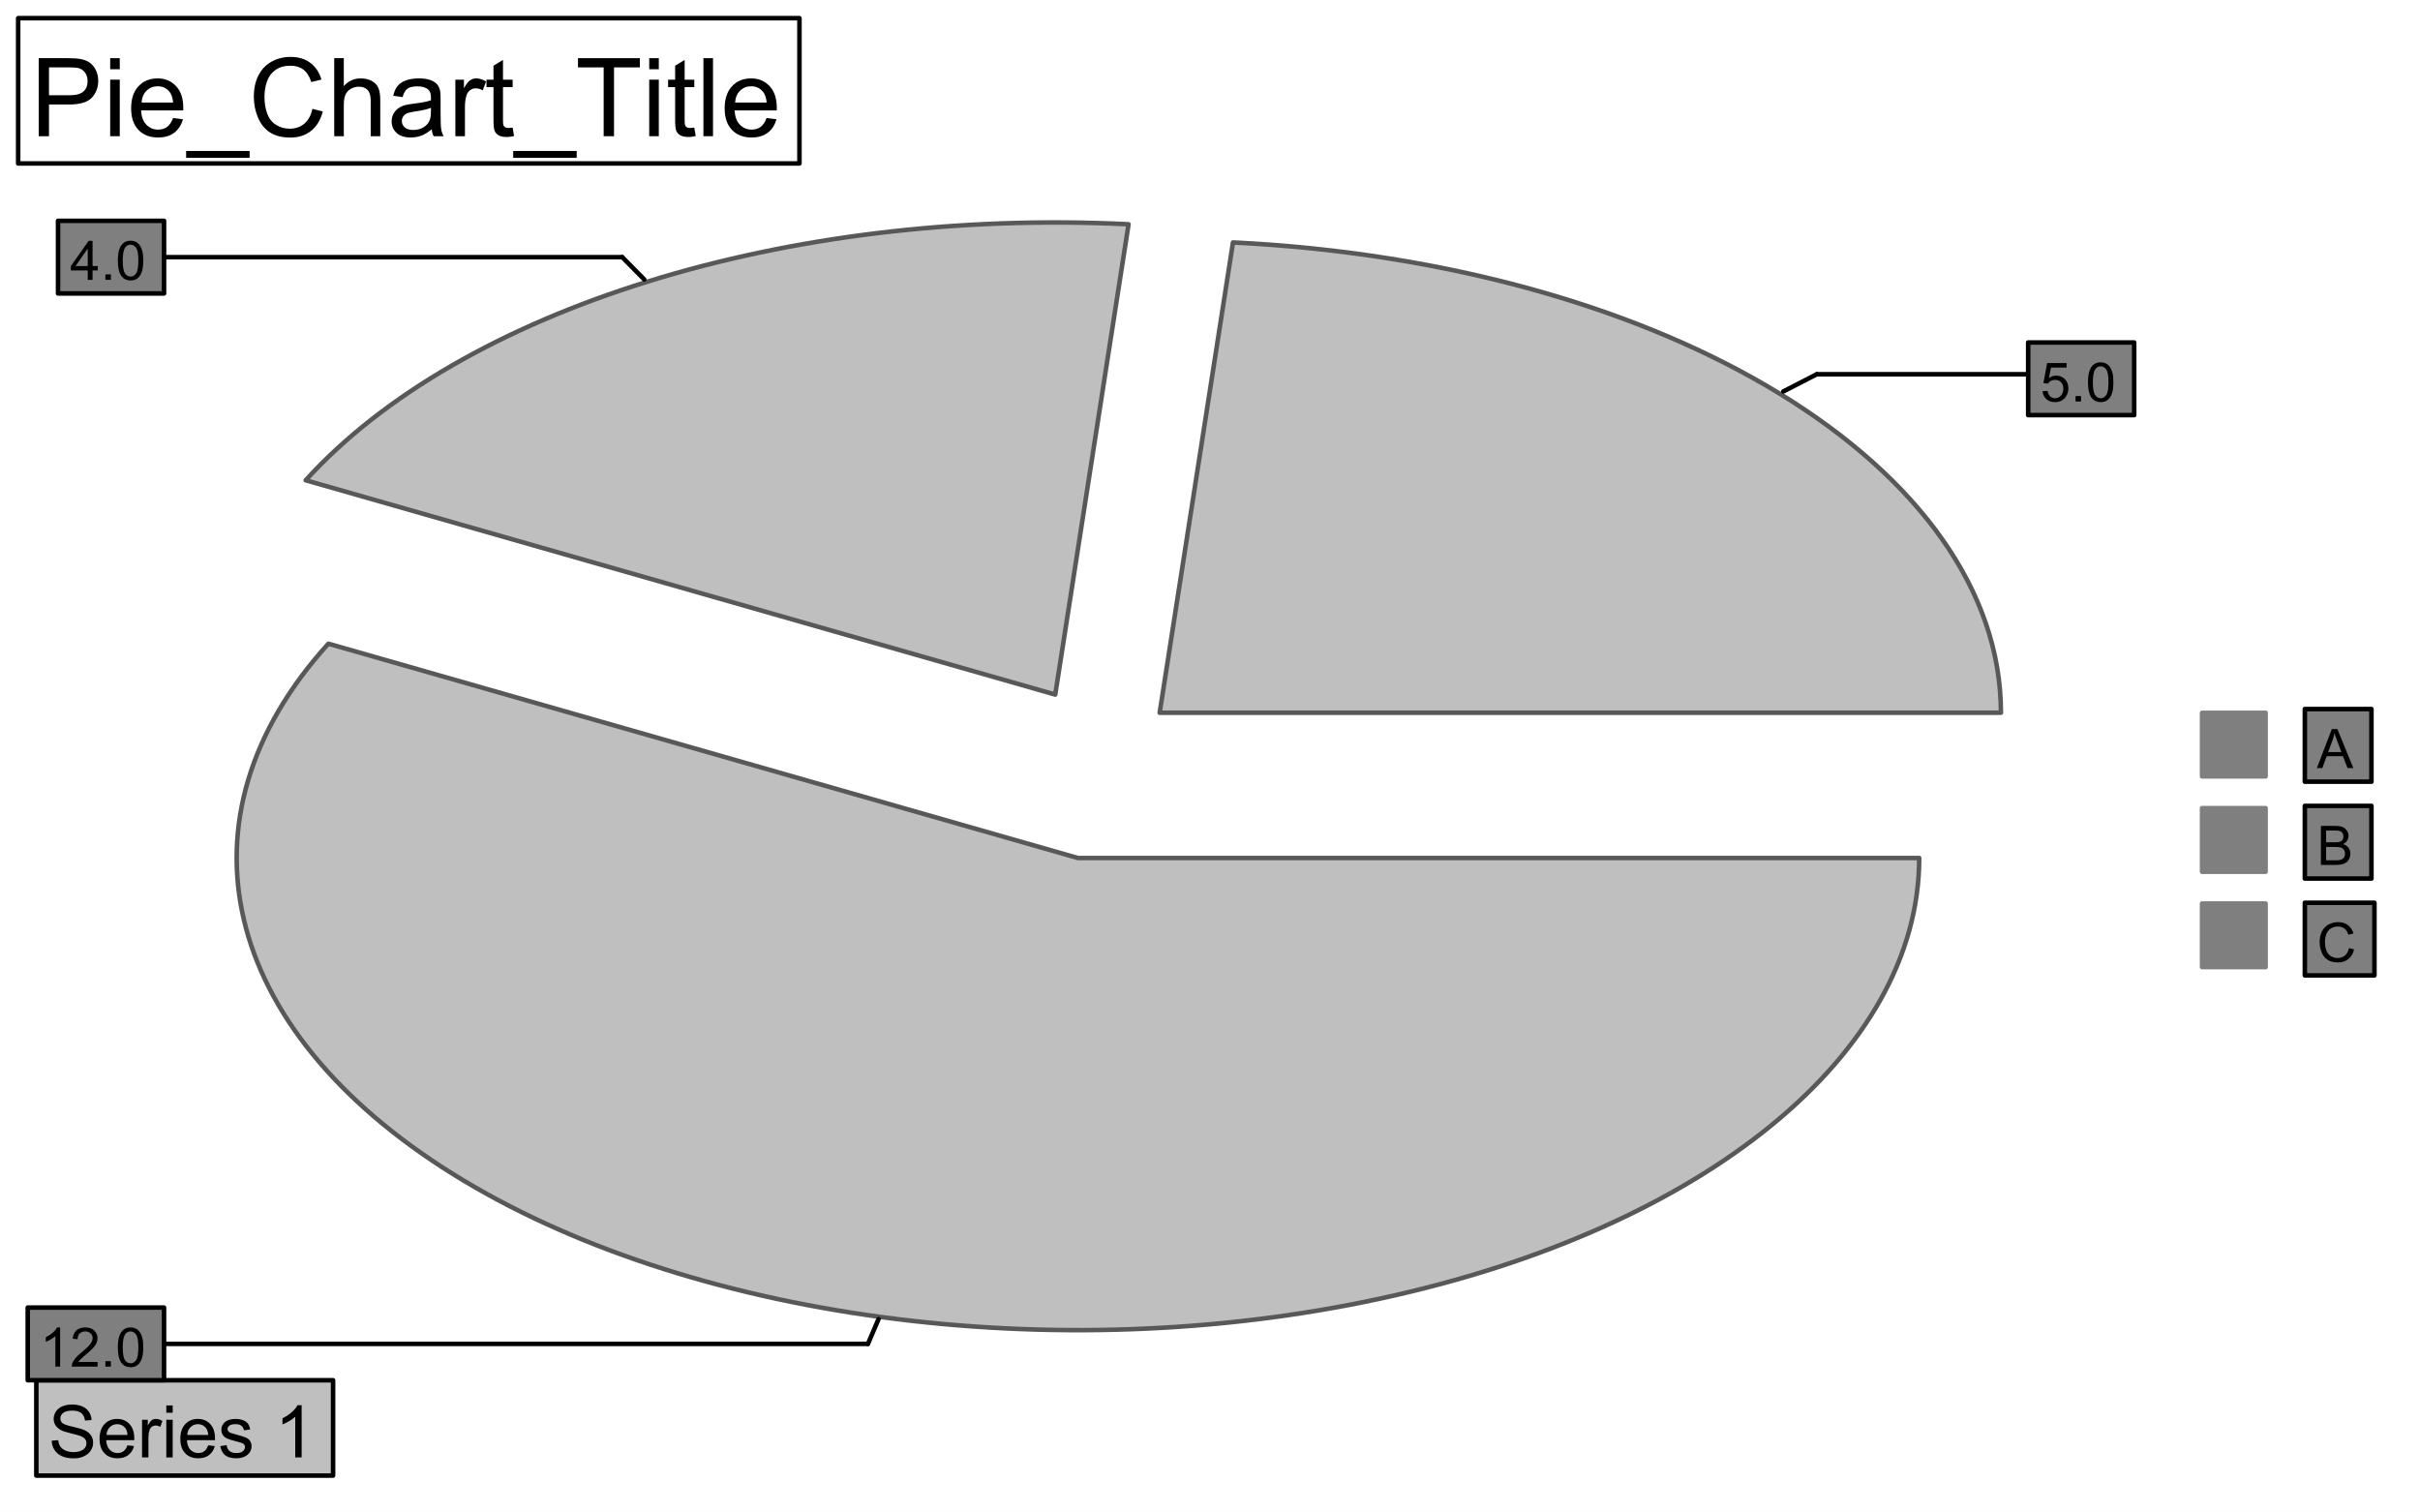
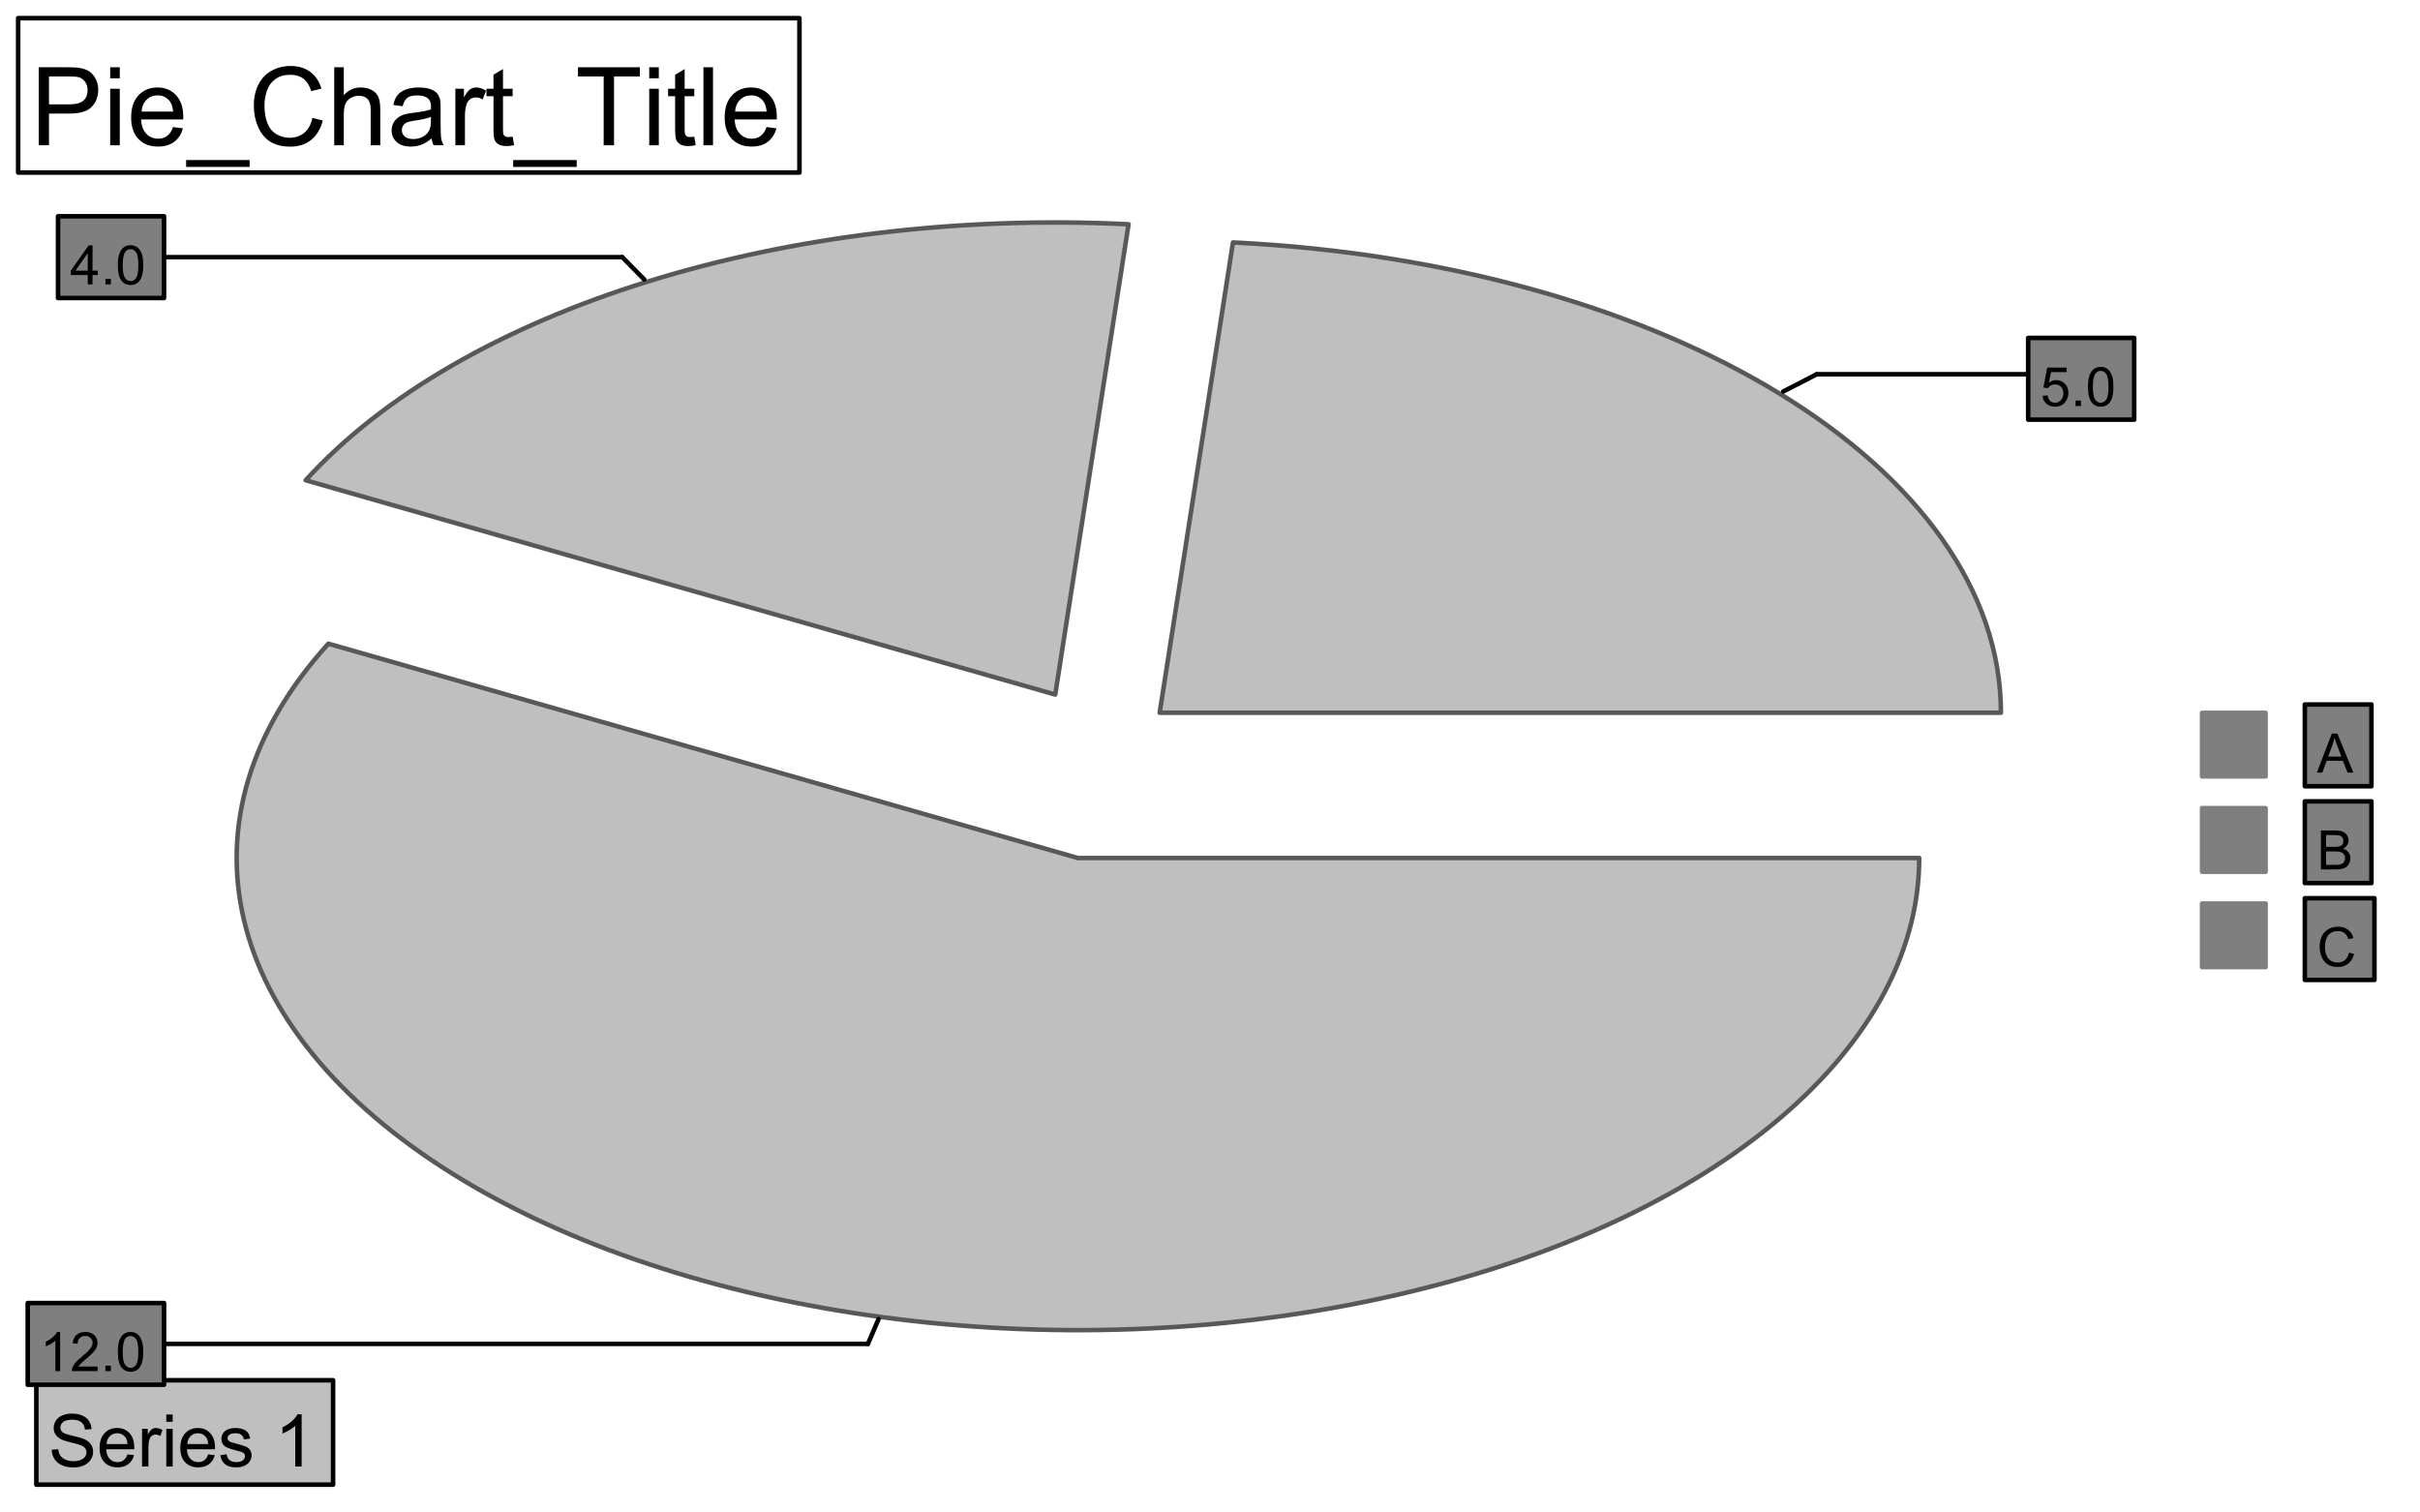
<svg xmlns="http://www.w3.org/2000/svg" width="533.0" height="333.0">
  <g style="fill:none;stroke:none">
    <defs />
    <style type="text/css">.tooltip.text{ text-anchor:left;font-size:12pt;fill:black;}.tooltip{fill:rgb(244,245,235)}</style>
    <path d=" M0.0 0.0 L533.0 0.0 L533.0 333.0 L0.0 333.0 L0.0 0.0 Z" style="fill-opacity:1.0;fill:#ffffff;" />
-     <path d=" M4.0 4.0 L176.077 4.0 L176.077 36.0 L4.0 36.0 L4.0 4.0 Z" style="fill-opacity:1.0;fill:#ffffff;" />
-     <g transform="matrix(1.0,0.0,0.0,1.0,6.666667,30.0)" style="fill-opacity:1.0;fill:#000000;">
+     <path d=" M4.0 4.0 L176.077 4.0 L176.077 38.0 L4.0 38.0 L4.0 4.0 Z" style="fill-opacity:1.0;fill:#ffffff;" />
+     <g transform="matrix(1.0,0.0,0.0,1.0,6.666667,32.0)" style="fill-opacity:1.0;fill:#000000;">
      <path d=" M1.859 0.0 L1.859 -17.188 L8.328 -17.188 Q10.047 -17.188 10.953 -17.016 Q12.219 -16.812 13.07 -16.219 Q13.922 -15.625 14.445 -14.555 Q14.969 -13.484 14.969 -12.219 Q14.969 -10.016 13.57 -8.5 Q12.172 -6.984 8.531 -6.984 L4.125 -6.984 L4.125 0.0 L1.859 0.0 Z M4.125 -9.016 L8.562 -9.016 Q10.766 -9.016 11.695 -9.836 Q12.625 -10.656 12.625 -12.141 Q12.625 -13.219 12.078 -13.984 Q11.531 -14.75 10.641 -15.0 Q10.062 -15.156 8.516 -15.156 L4.125 -15.156 L4.125 -9.016 Z" />
      <path d=" M17.602 -14.75 L17.602 -17.188 L19.711 -17.188 L19.711 -14.75 L17.602 -14.75 Z M17.602 0.0 L17.602 -12.453 L19.711 -12.453 L19.711 0.0 L17.602 0.0 Z" />
      <path d=" M31.449 -4.016 L33.621 -3.734 Q33.105 -1.828 31.715 -0.773 Q30.324 0.281 28.152 0.281 Q25.418 0.281 23.816 -1.398 Q22.215 -3.078 22.215 -6.125 Q22.215 -9.266 23.832 -11.0 Q25.449 -12.734 28.027 -12.734 Q30.527 -12.734 32.113 -11.031 Q33.699 -9.328 33.699 -6.25 Q33.699 -6.062 33.684 -5.688 L24.402 -5.688 Q24.512 -3.641 25.559 -2.547 Q26.605 -1.453 28.168 -1.453 Q29.324 -1.453 30.145 -2.062 Q30.965 -2.672 31.449 -4.016 Z M24.512 -7.422 L31.465 -7.422 Q31.324 -8.984 30.668 -9.781 Q29.668 -11.0 28.059 -11.0 Q26.605 -11.0 25.613 -10.023 Q24.621 -9.047 24.512 -7.422 Z" />
      <path d=" M34.328 4.766 L34.328 3.25 L48.312 3.25 L48.312 4.766 L34.328 4.766 Z" />
      <path d=" M62.145 -6.031 L64.426 -5.453 Q63.707 -2.656 61.848 -1.18 Q59.988 0.297 57.301 0.297 Q54.535 0.297 52.793 -0.836 Q51.051 -1.969 50.145 -4.117 Q49.238 -6.266 49.238 -8.719 Q49.238 -11.406 50.262 -13.406 Q51.285 -15.406 53.176 -16.438 Q55.066 -17.469 57.348 -17.469 Q59.926 -17.469 61.684 -16.156 Q63.441 -14.844 64.129 -12.469 L61.895 -11.938 Q61.285 -13.812 60.152 -14.672 Q59.02 -15.531 57.301 -15.531 Q55.316 -15.531 53.988 -14.578 Q52.66 -13.625 52.121 -12.031 Q51.582 -10.438 51.582 -8.734 Q51.582 -6.547 52.215 -4.906 Q52.848 -3.266 54.199 -2.461 Q55.551 -1.656 57.113 -1.656 Q59.035 -1.656 60.355 -2.758 Q61.676 -3.859 62.145 -6.031 Z" />
      <path d=" M66.945 0.0 L66.945 -17.188 L69.055 -17.188 L69.055 -11.016 Q70.539 -12.734 72.789 -12.734 Q74.164 -12.734 75.188 -12.188 Q76.211 -11.641 76.648 -10.68 Q77.086 -9.719 77.086 -7.891 L77.086 0.0 L74.977 0.0 L74.977 -7.891 Q74.977 -9.469 74.289 -10.188 Q73.602 -10.906 72.352 -10.906 Q71.414 -10.906 70.586 -10.422 Q69.758 -9.938 69.406 -9.109 Q69.055 -8.281 69.055 -6.812 L69.055 0.0 L66.945 0.0 Z" />
      <path d=" M88.418 -1.531 Q87.246 -0.547 86.16 -0.133 Q85.074 0.281 83.84 0.281 Q81.793 0.281 80.691 -0.719 Q79.59 -1.719 79.59 -3.281 Q79.59 -4.203 80.004 -4.953 Q80.418 -5.703 81.09 -6.164 Q81.762 -6.625 82.605 -6.859 Q83.23 -7.016 84.48 -7.172 Q87.043 -7.484 88.246 -7.906 Q88.262 -8.328 88.262 -8.453 Q88.262 -9.734 87.652 -10.266 Q86.855 -10.984 85.262 -10.984 Q83.762 -10.984 83.059 -10.461 Q82.355 -9.938 82.012 -8.609 L79.949 -8.891 Q80.23 -10.219 80.871 -11.031 Q81.512 -11.844 82.73 -12.289 Q83.949 -12.734 85.559 -12.734 Q87.152 -12.734 88.152 -12.359 Q89.152 -11.984 89.621 -11.414 Q90.09 -10.844 90.277 -9.969 Q90.371 -9.438 90.371 -8.031 L90.371 -5.219 Q90.371 -2.281 90.512 -1.5 Q90.652 -0.719 91.043 0.0 L88.84 0.0 Q88.512 -0.656 88.418 -1.531 Z M88.246 -6.25 Q87.09 -5.781 84.793 -5.453 Q83.496 -5.266 82.957 -5.031 Q82.418 -4.797 82.129 -4.344 Q81.84 -3.891 81.84 -3.344 Q81.84 -2.5 82.473 -1.938 Q83.105 -1.375 84.34 -1.375 Q85.559 -1.375 86.512 -1.906 Q87.465 -2.438 87.902 -3.359 Q88.246 -4.078 88.246 -5.469 L88.246 -6.25 Z" />
      <path d=" M93.625 0.0 L93.625 -12.453 L95.516 -12.453 L95.516 -10.562 Q96.25 -11.891 96.867 -12.312 Q97.484 -12.734 98.219 -12.734 Q99.281 -12.734 100.391 -12.047 L99.656 -10.094 Q98.891 -10.547 98.109 -10.547 Q97.422 -10.547 96.867 -10.133 Q96.312 -9.719 96.078 -8.984 Q95.734 -7.859 95.734 -6.516 L95.734 0.0 L93.625 0.0 Z" />
      <path d=" M106.242 -1.891 L106.555 -0.031 Q105.664 0.172 104.961 0.172 Q103.805 0.172 103.172 -0.195 Q102.539 -0.562 102.281 -1.156 Q102.023 -1.75 102.023 -3.641 L102.023 -10.812 L100.477 -10.812 L100.477 -12.453 L102.023 -12.453 L102.023 -15.531 L104.117 -16.797 L104.117 -12.453 L106.242 -12.453 L106.242 -10.812 L104.117 -10.812 L104.117 -3.531 Q104.117 -2.625 104.234 -2.367 Q104.352 -2.109 104.602 -1.961 Q104.852 -1.812 105.32 -1.812 Q105.664 -1.812 106.242 -1.891 Z" />
      <path d=" M106.363 4.766 L106.363 3.25 L120.348 3.25 L120.348 4.766 L106.363 4.766 Z" />
      <path d=" M126.289 0.0 L126.289 -15.156 L120.633 -15.156 L120.633 -17.188 L134.258 -17.188 L134.258 -15.156 L128.57 -15.156 L128.57 0.0 L126.289 0.0 Z" />
      <path d=" M136.324 -14.75 L136.324 -17.188 L138.434 -17.188 L138.434 -14.75 L136.324 -14.75 Z M136.324 0.0 L136.324 -12.453 L138.434 -12.453 L138.434 0.0 L136.324 0.0 Z" />
      <path d=" M146.25 -1.891 L146.562 -0.031 Q145.672 0.172 144.969 0.172 Q143.812 0.172 143.18 -0.195 Q142.547 -0.562 142.289 -1.156 Q142.031 -1.75 142.031 -3.641 L142.031 -10.812 L140.484 -10.812 L140.484 -12.453 L142.031 -12.453 L142.031 -15.531 L144.125 -16.797 L144.125 -12.453 L146.25 -12.453 L146.25 -10.812 L144.125 -10.812 L144.125 -3.531 Q144.125 -2.625 144.242 -2.367 Q144.359 -2.109 144.609 -1.961 Q144.859 -1.812 145.328 -1.812 Q145.672 -1.812 146.25 -1.891 Z" />
      <path d=" M148.262 0.0 L148.262 -17.188 L150.371 -17.188 L150.371 0.0 L148.262 0.0 Z" />
      <path d=" M162.172 -4.016 L164.344 -3.734 Q163.828 -1.828 162.438 -0.773 Q161.047 0.281 158.875 0.281 Q156.141 0.281 154.539 -1.398 Q152.938 -3.078 152.938 -6.125 Q152.938 -9.266 154.555 -11.0 Q156.172 -12.734 158.75 -12.734 Q161.25 -12.734 162.836 -11.031 Q164.422 -9.328 164.422 -6.25 Q164.422 -6.062 164.406 -5.688 L155.125 -5.688 Q155.234 -3.641 156.281 -2.547 Q157.328 -1.453 158.891 -1.453 Q160.047 -1.453 160.867 -2.062 Q161.688 -2.672 162.172 -4.016 Z M155.234 -7.422 L162.188 -7.422 Q162.047 -8.984 161.391 -9.781 Q160.391 -11.0 158.781 -11.0 Q157.328 -11.0 156.336 -10.023 Q155.344 -9.047 155.234 -7.422 Z" />
    </g>
-     <path d=" M4.0 4.0 L176.077 4.0 L176.077 36.0 L4.0 36.0 L4.0 4.0 Z" style="stroke:#000000;stroke-width:1.0;stroke-miterlimit:10.0;stroke-linejoin:round;stroke-linecap:round;" />
+     <path d=" M4.0 4.0 L176.077 4.0 L176.077 38.0 L4.0 38.0 L4.0 4.0 Z" style="stroke:#000000;stroke-width:1.0;stroke-miterlimit:10.0;stroke-linejoin:round;stroke-linecap:round;" />
    <path d=" M4.0 42.0 L472.969 42.0 L472.969 329.0 L4.0 329.0 L4.0 42.0 Z" style="fill-opacity:1.0;fill:#ffffff;" />
    <path d=" M440.701 156.981 C440.701 103.066 367.27 58.095 271.564 53.396 L255.415 156.981 Z" style="fill-opacity:0.498;fill:#7f7f7f;" />
    <path d=" M440.701 156.981 C440.701 103.066 367.27 58.095 271.564 53.396 L255.415 156.981 Z" style="stroke:#585858;stroke-width:1.0;stroke-miterlimit:10.0;stroke-linejoin:round;stroke-linecap:round;" />
    <path d=" M248.564 49.396 C173.321 45.701 101.614 68.008 67.324 105.775 L232.415 152.981 Z" style="fill-opacity:0.498;fill:#7f7f7f;" />
    <path d=" M248.564 49.396 C173.321 45.701 101.614 68.008 67.324 105.775 L232.415 152.981 Z" style="stroke:#585858;stroke-width:1.0;stroke-miterlimit:10.0;stroke-linejoin:round;stroke-linecap:round;" />
    <path d=" M72.324 141.775 C37.499 180.132 48.392 226.566 99.721 258.558 C151.05 290.549 232.2 301.483 303.815 286.055 C375.431 270.628 422.701 232.03 422.701 188.981 L237.415 188.981 Z" style="fill-opacity:0.498;fill:#7f7f7f;" />
    <path d=" M72.324 141.775 C37.499 180.132 48.392 226.566 99.721 258.558 C151.05 290.549 232.2 301.483 303.815 286.055 C375.431 270.628 422.701 232.03 422.701 188.981 L237.415 188.981 Z" style="stroke:#585858;stroke-width:1.0;stroke-miterlimit:10.0;stroke-linejoin:round;stroke-linecap:round;" />
-     <path d=" M8.0 304.0 L73.362 304.0 L73.362 325.0 L8.0 325.0 L8.0 304.0 Z" style="fill-opacity:0.498;fill:#7f7f7f;" />
-     <g transform="matrix(1.0,0.0,0.0,1.0,10.66667,321.0)" style="fill-opacity:1.0;fill:#000000;">
+     <path d=" M8.0 304.0 L73.362 304.0 L73.362 327.0 L8.0 327.0 L8.0 304.0 Z" style="fill-opacity:0.498;fill:#7f7f7f;" />
+     <g transform="matrix(1.0,0.0,0.0,1.0,10.66667,323.0)" style="fill-opacity:1.0;fill:#000000;">
      <path d=" M0.719 -3.688 L2.156 -3.812 Q2.25 -2.953 2.625 -2.398 Q3.0 -1.844 3.781 -1.508 Q4.562 -1.172 5.531 -1.172 Q6.406 -1.172 7.07 -1.43 Q7.734 -1.688 8.055 -2.133 Q8.375 -2.578 8.375 -3.109 Q8.375 -3.656 8.062 -4.055 Q7.75 -4.453 7.031 -4.734 Q6.578 -4.906 5.0 -5.289 Q3.422 -5.672 2.781 -6.0 Q1.969 -6.438 1.562 -7.07 Q1.156 -7.703 1.156 -8.5 Q1.156 -9.359 1.648 -10.117 Q2.141 -10.875 3.086 -11.266 Q4.031 -11.656 5.188 -11.656 Q6.469 -11.656 7.438 -11.242 Q8.406 -10.828 8.93 -10.031 Q9.453 -9.234 9.5 -8.234 L8.047 -8.125 Q7.922 -9.203 7.25 -9.758 Q6.578 -10.312 5.25 -10.312 Q3.875 -10.312 3.25 -9.812 Q2.625 -9.312 2.625 -8.594 Q2.625 -7.984 3.062 -7.578 Q3.5 -7.188 5.352 -6.766 Q7.203 -6.344 7.891 -6.031 Q8.891 -5.578 9.367 -4.867 Q9.844 -4.156 9.844 -3.234 Q9.844 -2.328 9.32 -1.516 Q8.797 -0.703 7.812 -0.25 Q6.828 0.203 5.609 0.203 Q4.047 0.203 3.0 -0.258 Q1.953 -0.719 1.352 -1.625 Q0.75 -2.531 0.719 -3.688 Z" />
      <path d=" M17.406 -2.672 L18.859 -2.5 Q18.516 -1.219 17.586 -0.516 Q16.656 0.188 15.219 0.188 Q13.391 0.188 12.328 -0.938 Q11.266 -2.062 11.266 -4.078 Q11.266 -6.172 12.344 -7.328 Q13.422 -8.484 15.141 -8.484 Q16.797 -8.484 17.852 -7.352 Q18.906 -6.219 18.906 -4.172 Q18.906 -4.047 18.906 -3.797 L12.719 -3.797 Q12.797 -2.422 13.492 -1.695 Q14.188 -0.969 15.219 -0.969 Q16.0 -0.969 16.547 -1.375 Q17.094 -1.781 17.406 -2.672 Z M12.797 -4.953 L17.422 -4.953 Q17.328 -6.0 16.891 -6.516 Q16.219 -7.328 15.156 -7.328 Q14.188 -7.328 13.523 -6.68 Q12.859 -6.031 12.797 -4.953 Z" />
      <path d=" M20.617 0.0 L20.617 -8.297 L21.883 -8.297 L21.883 -7.047 Q22.367 -7.922 22.773 -8.203 Q23.18 -8.484 23.68 -8.484 Q24.383 -8.484 25.117 -8.031 L24.633 -6.734 Q24.117 -7.031 23.602 -7.031 Q23.148 -7.031 22.781 -6.758 Q22.414 -6.484 22.258 -5.984 Q22.023 -5.234 22.023 -4.344 L22.023 0.0 L20.617 0.0 Z" />
      <path d=" M25.961 -9.844 L25.961 -11.453 L27.367 -11.453 L27.367 -9.844 L25.961 -9.844 Z M25.961 0.0 L25.961 -8.297 L27.367 -8.297 L27.367 0.0 L25.961 0.0 Z" />
      <path d=" M35.188 -2.672 L36.641 -2.5 Q36.297 -1.219 35.367 -0.516 Q34.438 0.188 33.0 0.188 Q31.172 0.188 30.109 -0.938 Q29.047 -2.062 29.047 -4.078 Q29.047 -6.172 30.125 -7.328 Q31.203 -8.484 32.922 -8.484 Q34.578 -8.484 35.633 -7.352 Q36.688 -6.219 36.688 -4.172 Q36.688 -4.047 36.688 -3.797 L30.5 -3.797 Q30.578 -2.422 31.273 -1.695 Q31.969 -0.969 33.0 -0.969 Q33.781 -0.969 34.328 -1.375 Q34.875 -1.781 35.188 -2.672 Z M30.578 -4.953 L35.203 -4.953 Q35.109 -6.0 34.672 -6.516 Q34.0 -7.328 32.938 -7.328 Q31.969 -7.328 31.305 -6.68 Q30.641 -6.031 30.578 -4.953 Z" />
      <path d=" M37.852 -2.484 L39.242 -2.703 Q39.352 -1.859 39.891 -1.414 Q40.43 -0.969 41.383 -0.969 Q42.352 -0.969 42.82 -1.367 Q43.289 -1.766 43.289 -2.297 Q43.289 -2.766 42.883 -3.047 Q42.586 -3.234 41.445 -3.516 Q39.898 -3.906 39.297 -4.195 Q38.695 -4.484 38.391 -4.984 Q38.086 -5.484 38.086 -6.094 Q38.086 -6.656 38.336 -7.125 Q38.586 -7.594 39.023 -7.906 Q39.352 -8.156 39.922 -8.32 Q40.492 -8.484 41.133 -8.484 Q42.117 -8.484 42.852 -8.203 Q43.586 -7.922 43.938 -7.445 Q44.289 -6.969 44.43 -6.156 L43.055 -5.969 Q42.961 -6.609 42.508 -6.969 Q42.055 -7.328 41.242 -7.328 Q40.273 -7.328 39.859 -7.008 Q39.445 -6.688 39.445 -6.266 Q39.445 -5.984 39.617 -5.766 Q39.789 -5.547 40.148 -5.391 Q40.367 -5.312 41.398 -5.031 Q42.883 -4.641 43.477 -4.383 Q44.07 -4.125 44.406 -3.641 Q44.742 -3.156 44.742 -2.438 Q44.742 -1.734 44.328 -1.117 Q43.914 -0.5 43.141 -0.156 Q42.367 0.188 41.398 0.188 Q39.773 0.188 38.93 -0.484 Q38.086 -1.156 37.852 -2.484 Z" />
      <path d="" />
      <path d=" M55.766 0.0 L54.359 0.0 L54.359 -8.969 Q53.844 -8.484 53.023 -8.0 Q52.203 -7.516 51.547 -7.266 L51.547 -8.625 Q52.719 -9.188 53.602 -9.977 Q54.484 -10.766 54.859 -11.5 L55.766 -11.5 L55.766 0.0 Z" />
    </g>
-     <path d=" M8.0 304.0 L73.362 304.0 L73.362 325.0 L8.0 325.0 L8.0 304.0 Z" style="stroke:#000000;stroke-width:1.0;stroke-miterlimit:10.0;stroke-linejoin:round;stroke-linecap:round;" />
+     <path d=" M8.0 304.0 L73.362 304.0 L73.362 327.0 L8.0 327.0 L8.0 304.0 Z" style="stroke:#000000;stroke-width:1.0;stroke-miterlimit:10.0;stroke-linejoin:round;stroke-linecap:round;" />
    <path d=" M392.767 86.221 L400.14 82.429" style="stroke:#000000;stroke-width:1.0;stroke-miterlimit:10.0;stroke-linejoin:round;stroke-linecap:round;" />
    <path d=" M400.14 82.429 L446.701 82.429" style="stroke:#000000;stroke-width:1.0;stroke-miterlimit:10.0;stroke-linejoin:round;stroke-linecap:round;" />
    <path d=" M141.891 61.545 L137.043 56.636" style="stroke:#000000;stroke-width:1.0;stroke-miterlimit:10.0;stroke-linejoin:round;stroke-linecap:round;" />
    <path d=" M137.043 56.636 L36.13 56.636" style="stroke:#000000;stroke-width:1.0;stroke-miterlimit:10.0;stroke-linejoin:round;stroke-linecap:round;" />
    <path d=" M193.492 290.536 L191.158 295.993" style="stroke:#000000;stroke-width:1.0;stroke-miterlimit:10.0;stroke-linejoin:round;stroke-linecap:round;" />
    <path d=" M191.158 295.993 L36.13 295.993" style="stroke:#000000;stroke-width:1.0;stroke-miterlimit:10.0;stroke-linejoin:round;stroke-linecap:round;" />
    <path d=" M485.0 157.0 L485.0 171.0 L499.0 171.0 L499.0 157.0 Z" style="fill-opacity:1.0;fill:#7f7f7f;" />
    <path d=" M485.0 157.0 L485.0 171.0 L499.0 171.0 L499.0 157.0 Z" style="stroke:#7f7f7f;stroke-width:1.0;stroke-miterlimit:10.0;stroke-linejoin:round;stroke-linecap:round;" />
-     <path d=" M507.635 156.167 L522.306 156.167 L522.306 172.167 L507.635 172.167 L507.635 156.167 Z" style="fill-opacity:1.0;fill:#7f7f7f;" />
-     <g transform="matrix(1.0,0.0,0.0,1.0,510.3021,169.1667)" style="fill-opacity:1.0;fill:#000000;">
+     <path d=" M507.635 155.167 L522.306 155.167 L522.306 173.167 L507.635 173.167 L507.635 155.167 Z" style="fill-opacity:1.0;fill:#7f7f7f;" />
+     <g transform="matrix(1.0,0.0,0.0,1.0,510.3021,170.1667)" style="fill-opacity:1.0;fill:#000000;">
      <path d=" M-0.016 0.0 L3.281 -8.594 L4.5 -8.594 L8.016 0.0 L6.734 0.0 L5.719 -2.609 L2.141 -2.609 L1.188 0.0 L-0.016 0.0 Z M2.469 -3.531 L5.375 -3.531 L4.484 -5.906 Q4.062 -6.984 3.875 -7.688 Q3.703 -6.859 3.406 -6.047 L2.469 -3.531 Z" />
    </g>
-     <path d=" M507.635 156.167 L522.306 156.167 L522.306 172.167 L507.635 172.167 L507.635 156.167 Z" style="stroke:#000000;stroke-width:1.0;stroke-miterlimit:10.0;stroke-linejoin:round;stroke-linecap:round;" />
+     <path d=" M507.635 155.167 L522.306 155.167 L522.306 173.167 L507.635 173.167 L507.635 155.167 Z" style="stroke:#000000;stroke-width:1.0;stroke-miterlimit:10.0;stroke-linejoin:round;stroke-linecap:round;" />
    <path d=" M485.0 178.0 L485.0 192.0 L499.0 192.0 L499.0 178.0 Z" style="fill-opacity:1.0;fill:#7f7f7f;" />
    <path d=" M485.0 178.0 L485.0 192.0 L499.0 192.0 L499.0 178.0 Z" style="stroke:#7f7f7f;stroke-width:1.0;stroke-miterlimit:10.0;stroke-linejoin:round;stroke-linecap:round;" />
-     <path d=" M507.635 177.5 L522.306 177.5 L522.306 193.5 L507.635 193.5 L507.635 177.5 Z" style="fill-opacity:1.0;fill:#7f7f7f;" />
-     <g transform="matrix(1.0,0.0,0.0,1.0,510.3021,190.5)" style="fill-opacity:1.0;fill:#000000;">
+     <path d=" M507.635 176.5 L522.306 176.5 L522.306 194.5 L507.635 194.5 L507.635 176.5 Z" style="fill-opacity:1.0;fill:#7f7f7f;" />
+     <g transform="matrix(1.0,0.0,0.0,1.0,510.3021,191.5)" style="fill-opacity:1.0;fill:#000000;">
      <path d=" M0.875 0.0 L0.875 -8.594 L4.109 -8.594 Q5.094 -8.594 5.688 -8.328 Q6.281 -8.062 6.617 -7.523 Q6.953 -6.984 6.953 -6.391 Q6.953 -5.844 6.656 -5.359 Q6.359 -4.875 5.75 -4.578 Q6.531 -4.344 6.945 -3.789 Q7.359 -3.234 7.359 -2.484 Q7.359 -1.891 7.109 -1.367 Q6.859 -0.844 6.484 -0.562 Q6.109 -0.281 5.539 -0.141 Q4.969 0.0 4.156 0.0 L0.875 0.0 Z M2.016 -4.984 L3.875 -4.984 Q4.625 -4.984 4.953 -5.078 Q5.391 -5.203 5.609 -5.508 Q5.828 -5.812 5.828 -6.266 Q5.828 -6.688 5.625 -7.016 Q5.422 -7.344 5.039 -7.461 Q4.656 -7.578 3.734 -7.578 L2.016 -7.578 L2.016 -4.984 Z M2.016 -1.016 L4.156 -1.016 Q4.703 -1.016 4.922 -1.062 Q5.328 -1.125 5.586 -1.289 Q5.844 -1.453 6.016 -1.766 Q6.188 -2.078 6.188 -2.484 Q6.188 -2.969 5.945 -3.328 Q5.703 -3.688 5.266 -3.828 Q4.828 -3.969 4.0 -3.969 L2.016 -3.969 L2.016 -1.016 Z" />
    </g>
-     <path d=" M507.635 177.5 L522.306 177.5 L522.306 193.5 L507.635 193.5 L507.635 177.5 Z" style="stroke:#000000;stroke-width:1.0;stroke-miterlimit:10.0;stroke-linejoin:round;stroke-linecap:round;" />
+     <path d=" M507.635 176.5 L522.306 176.5 L522.306 194.5 L507.635 194.5 L507.635 176.5 Z" style="stroke:#000000;stroke-width:1.0;stroke-miterlimit:10.0;stroke-linejoin:round;stroke-linecap:round;" />
    <path d=" M485.0 199.0 L485.0 213.0 L499.0 213.0 L499.0 199.0 Z" style="fill-opacity:1.0;fill:#7f7f7f;" />
    <path d=" M485.0 199.0 L485.0 213.0 L499.0 213.0 L499.0 199.0 Z" style="stroke:#7f7f7f;stroke-width:1.0;stroke-miterlimit:10.0;stroke-linejoin:round;stroke-linecap:round;" />
-     <path d=" M507.635 198.833 L522.968 198.833 L522.968 214.833 L507.635 214.833 L507.635 198.833 Z" style="fill-opacity:1.0;fill:#7f7f7f;" />
-     <g transform="matrix(1.0,0.0,0.0,1.0,510.3021,211.8333)" style="fill-opacity:1.0;fill:#000000;">
+     <path d=" M507.635 197.833 L522.968 197.833 L522.968 215.833 L507.635 215.833 L507.635 197.833 Z" style="fill-opacity:1.0;fill:#7f7f7f;" />
+     <g transform="matrix(1.0,0.0,0.0,1.0,510.3021,212.8333)" style="fill-opacity:1.0;fill:#000000;">
      <path d=" M7.062 -3.016 L8.188 -2.719 Q7.828 -1.328 6.906 -0.594 Q5.984 0.141 4.641 0.141 Q3.25 0.141 2.375 -0.422 Q1.5 -0.984 1.047 -2.055 Q0.594 -3.125 0.594 -4.359 Q0.594 -5.703 1.109 -6.703 Q1.625 -7.703 2.57 -8.219 Q3.516 -8.734 4.656 -8.734 Q5.938 -8.734 6.82 -8.078 Q7.703 -7.422 8.047 -6.234 L6.922 -5.969 Q6.625 -6.906 6.055 -7.336 Q5.484 -7.766 4.625 -7.766 Q3.641 -7.766 2.977 -7.289 Q2.312 -6.812 2.039 -6.016 Q1.766 -5.219 1.766 -4.359 Q1.766 -3.266 2.086 -2.453 Q2.406 -1.641 3.078 -1.234 Q3.75 -0.828 4.547 -0.828 Q5.5 -0.828 6.164 -1.375 Q6.828 -1.922 7.062 -3.016 Z" />
    </g>
-     <path d=" M507.635 198.833 L522.968 198.833 L522.968 214.833 L507.635 214.833 L507.635 198.833 Z" style="stroke:#000000;stroke-width:1.0;stroke-miterlimit:10.0;stroke-linejoin:round;stroke-linecap:round;" />
-     <path d=" M446.701 75.429 L470.049 75.429 L470.049 91.429 L446.701 91.429 L446.701 75.429 Z" style="fill-opacity:1.0;fill:#7f7f7f;" />
-     <g transform="matrix(1.0,0.0,0.0,1.0,449.3672,88.42924)" style="fill-opacity:1.0;fill:#000000;">
+     <path d=" M507.635 197.833 L522.968 197.833 L522.968 215.833 L507.635 215.833 L507.635 197.833 Z" style="stroke:#000000;stroke-width:1.0;stroke-miterlimit:10.0;stroke-linejoin:round;stroke-linecap:round;" />
+     <path d=" M446.701 74.429 L470.049 74.429 L470.049 92.429 L446.701 92.429 L446.701 74.429 Z" style="fill-opacity:1.0;fill:#7f7f7f;" />
+     <g transform="matrix(1.0,0.0,0.0,1.0,449.3672,89.42924)" style="fill-opacity:1.0;fill:#000000;">
      <path d=" M0.5 -2.25 L1.609 -2.344 Q1.734 -1.531 2.18 -1.125 Q2.625 -0.719 3.266 -0.719 Q4.016 -0.719 4.547 -1.297 Q5.078 -1.875 5.078 -2.812 Q5.078 -3.719 4.57 -4.242 Q4.062 -4.766 3.234 -4.766 Q2.734 -4.766 2.32 -4.531 Q1.906 -4.297 1.672 -3.938 L0.688 -4.062 L1.516 -8.469 L5.797 -8.469 L5.797 -7.469 L2.359 -7.469 L1.906 -5.156 Q2.672 -5.703 3.516 -5.703 Q4.641 -5.703 5.414 -4.922 Q6.188 -4.141 6.188 -2.906 Q6.188 -1.75 5.516 -0.891 Q4.688 0.141 3.266 0.141 Q2.094 0.141 1.352 -0.516 Q0.609 -1.172 0.5 -2.25 Z" />
      <path d=" M7.768 0.0 L7.768 -1.203 L8.971 -1.203 L8.971 0.0 L7.768 0.0 Z" />
      <path d=" M10.508 -4.234 Q10.508 -5.766 10.82 -6.695 Q11.133 -7.625 11.75 -8.125 Q12.367 -8.625 13.305 -8.625 Q13.992 -8.625 14.516 -8.344 Q15.039 -8.062 15.383 -7.539 Q15.727 -7.016 15.914 -6.266 Q16.102 -5.516 16.102 -4.234 Q16.102 -2.719 15.797 -1.797 Q15.492 -0.875 14.875 -0.367 Q14.258 0.141 13.305 0.141 Q12.07 0.141 11.352 -0.75 Q10.508 -1.812 10.508 -4.234 Z M11.586 -4.234 Q11.586 -2.125 12.086 -1.422 Q12.586 -0.719 13.305 -0.719 Q14.039 -0.719 14.531 -1.422 Q15.023 -2.125 15.023 -4.234 Q15.023 -6.359 14.531 -7.055 Q14.039 -7.75 13.289 -7.75 Q12.57 -7.75 12.133 -7.141 Q11.586 -6.359 11.586 -4.234 Z" />
    </g>
-     <path d=" M446.701 75.429 L470.049 75.429 L470.049 91.429 L446.701 91.429 L446.701 75.429 Z" style="stroke:#000000;stroke-width:1.0;stroke-miterlimit:10.0;stroke-linejoin:round;stroke-linecap:round;" />
-     <path d=" M12.781 48.636 L36.13 48.636 L36.13 64.636 L12.781 64.636 L12.781 48.636 Z" style="fill-opacity:1.0;fill:#7f7f7f;" />
-     <g transform="matrix(1.0,0.0,0.0,1.0,15.44792,61.63645)" style="fill-opacity:1.0;fill:#000000;">
+     <path d=" M446.701 74.429 L470.049 74.429 L470.049 92.429 L446.701 92.429 L446.701 74.429 Z" style="stroke:#000000;stroke-width:1.0;stroke-miterlimit:10.0;stroke-linejoin:round;stroke-linecap:round;" />
+     <path d=" M12.781 47.636 L36.13 47.636 L36.13 65.636 L12.781 65.636 L12.781 47.636 Z" style="fill-opacity:1.0;fill:#7f7f7f;" />
+     <g transform="matrix(1.0,0.0,0.0,1.0,15.44792,62.63645)" style="fill-opacity:1.0;fill:#000000;">
      <path d=" M3.875 0.0 L3.875 -2.062 L0.156 -2.062 L0.156 -3.031 L4.078 -8.594 L4.938 -8.594 L4.938 -3.031 L6.094 -3.031 L6.094 -2.062 L4.938 -2.062 L4.938 0.0 L3.875 0.0 Z M3.875 -3.031 L3.875 -6.891 L1.188 -3.031 L3.875 -3.031 Z" />
      <path d=" M7.768 0.0 L7.768 -1.203 L8.971 -1.203 L8.971 0.0 L7.768 0.0 Z" />
      <path d=" M10.508 -4.234 Q10.508 -5.766 10.82 -6.695 Q11.133 -7.625 11.75 -8.125 Q12.367 -8.625 13.305 -8.625 Q13.992 -8.625 14.516 -8.344 Q15.039 -8.062 15.383 -7.539 Q15.727 -7.016 15.914 -6.266 Q16.102 -5.516 16.102 -4.234 Q16.102 -2.719 15.797 -1.797 Q15.492 -0.875 14.875 -0.367 Q14.258 0.141 13.305 0.141 Q12.07 0.141 11.352 -0.75 Q10.508 -1.812 10.508 -4.234 Z M11.586 -4.234 Q11.586 -2.125 12.086 -1.422 Q12.586 -0.719 13.305 -0.719 Q14.039 -0.719 14.531 -1.422 Q15.023 -2.125 15.023 -4.234 Q15.023 -6.359 14.531 -7.055 Q14.039 -7.75 13.289 -7.75 Q12.57 -7.75 12.133 -7.141 Q11.586 -6.359 11.586 -4.234 Z" />
    </g>
-     <path d=" M12.781 48.636 L36.13 48.636 L36.13 64.636 L12.781 64.636 L12.781 48.636 Z" style="stroke:#000000;stroke-width:1.0;stroke-miterlimit:10.0;stroke-linejoin:round;stroke-linecap:round;" />
-     <path d=" M6.107 287.993 L36.13 287.993 L36.13 303.993 L6.107 303.993 L6.107 287.993 Z" style="fill-opacity:1.0;fill:#7f7f7f;" />
-     <g transform="matrix(1.0,0.0,0.0,1.0,8.774089,300.993)" style="fill-opacity:1.0;fill:#000000;">
+     <path d=" M12.781 47.636 L36.13 47.636 L36.13 65.636 L12.781 65.636 L12.781 47.636 Z" style="stroke:#000000;stroke-width:1.0;stroke-miterlimit:10.0;stroke-linejoin:round;stroke-linecap:round;" />
+     <path d=" M6.107 286.993 L36.13 286.993 L36.13 304.993 L6.107 304.993 L6.107 286.993 Z" style="fill-opacity:1.0;fill:#7f7f7f;" />
+     <g transform="matrix(1.0,0.0,0.0,1.0,8.774089,301.993)" style="fill-opacity:1.0;fill:#000000;">
      <path d=" M4.469 0.0 L3.422 0.0 L3.422 -6.719 Q3.031 -6.359 2.414 -5.992 Q1.797 -5.625 1.312 -5.453 L1.312 -6.469 Q2.188 -6.891 2.852 -7.477 Q3.516 -8.062 3.797 -8.625 L4.469 -8.625 L4.469 0.0 Z" />
      <path d=" M12.721 -1.016 L12.721 0.0 L7.033 0.0 Q7.033 -0.375 7.158 -0.734 Q7.377 -1.312 7.854 -1.875 Q8.33 -2.438 9.236 -3.172 Q10.643 -4.328 11.135 -5.0 Q11.627 -5.672 11.627 -6.266 Q11.627 -6.891 11.174 -7.32 Q10.721 -7.75 10.002 -7.75 Q9.236 -7.75 8.783 -7.297 Q8.33 -6.844 8.314 -6.031 L7.236 -6.141 Q7.346 -7.359 8.072 -7.992 Q8.799 -8.625 10.033 -8.625 Q11.268 -8.625 11.986 -7.938 Q12.705 -7.25 12.705 -6.234 Q12.705 -5.719 12.494 -5.227 Q12.283 -4.734 11.791 -4.18 Q11.299 -3.625 10.174 -2.672 Q9.221 -1.875 8.947 -1.586 Q8.674 -1.297 8.502 -1.016 L12.721 -1.016 Z" />
      <path d=" M14.441 0.0 L14.441 -1.203 L15.645 -1.203 L15.645 0.0 L14.441 0.0 Z" />
      <path d=" M17.182 -4.234 Q17.182 -5.766 17.494 -6.695 Q17.807 -7.625 18.424 -8.125 Q19.041 -8.625 19.979 -8.625 Q20.666 -8.625 21.189 -8.344 Q21.713 -8.062 22.057 -7.539 Q22.4 -7.016 22.588 -6.266 Q22.775 -5.516 22.775 -4.234 Q22.775 -2.719 22.471 -1.797 Q22.166 -0.875 21.549 -0.367 Q20.932 0.141 19.979 0.141 Q18.744 0.141 18.025 -0.75 Q17.182 -1.812 17.182 -4.234 Z M18.26 -4.234 Q18.26 -2.125 18.76 -1.422 Q19.26 -0.719 19.979 -0.719 Q20.713 -0.719 21.205 -1.422 Q21.697 -2.125 21.697 -4.234 Q21.697 -6.359 21.205 -7.055 Q20.713 -7.75 19.963 -7.75 Q19.244 -7.75 18.807 -7.141 Q18.26 -6.359 18.26 -4.234 Z" />
    </g>
-     <path d=" M6.107 287.993 L36.13 287.993 L36.13 303.993 L6.107 303.993 L6.107 287.993 Z" style="stroke:#000000;stroke-width:1.0;stroke-miterlimit:10.0;stroke-linejoin:round;stroke-linecap:round;" />
+     <path d=" M6.107 286.993 L36.13 286.993 L36.13 304.993 L6.107 304.993 L6.107 286.993 Z" style="stroke:#000000;stroke-width:1.0;stroke-miterlimit:10.0;stroke-linejoin:round;stroke-linecap:round;" />
  </g>
  <g style="fill-opacity:0.01;fill:#FFFFFF;" />
</svg>
